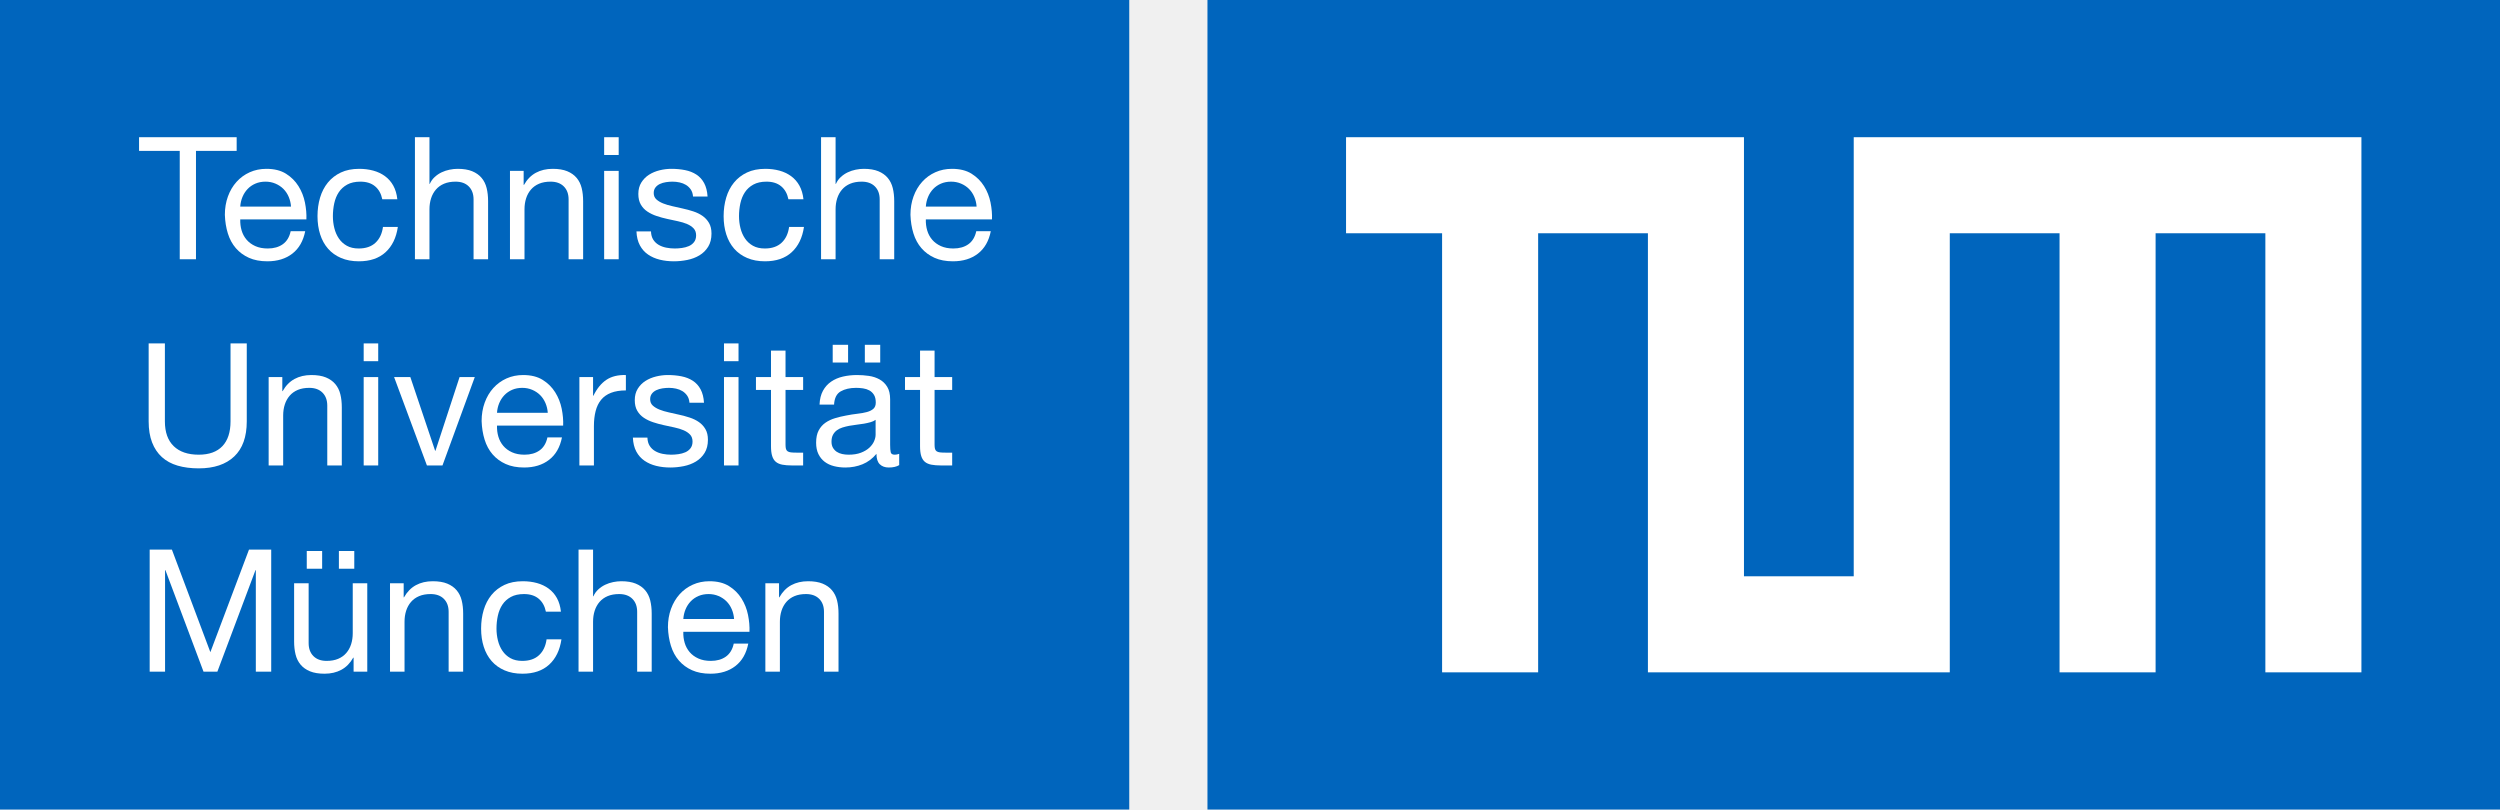
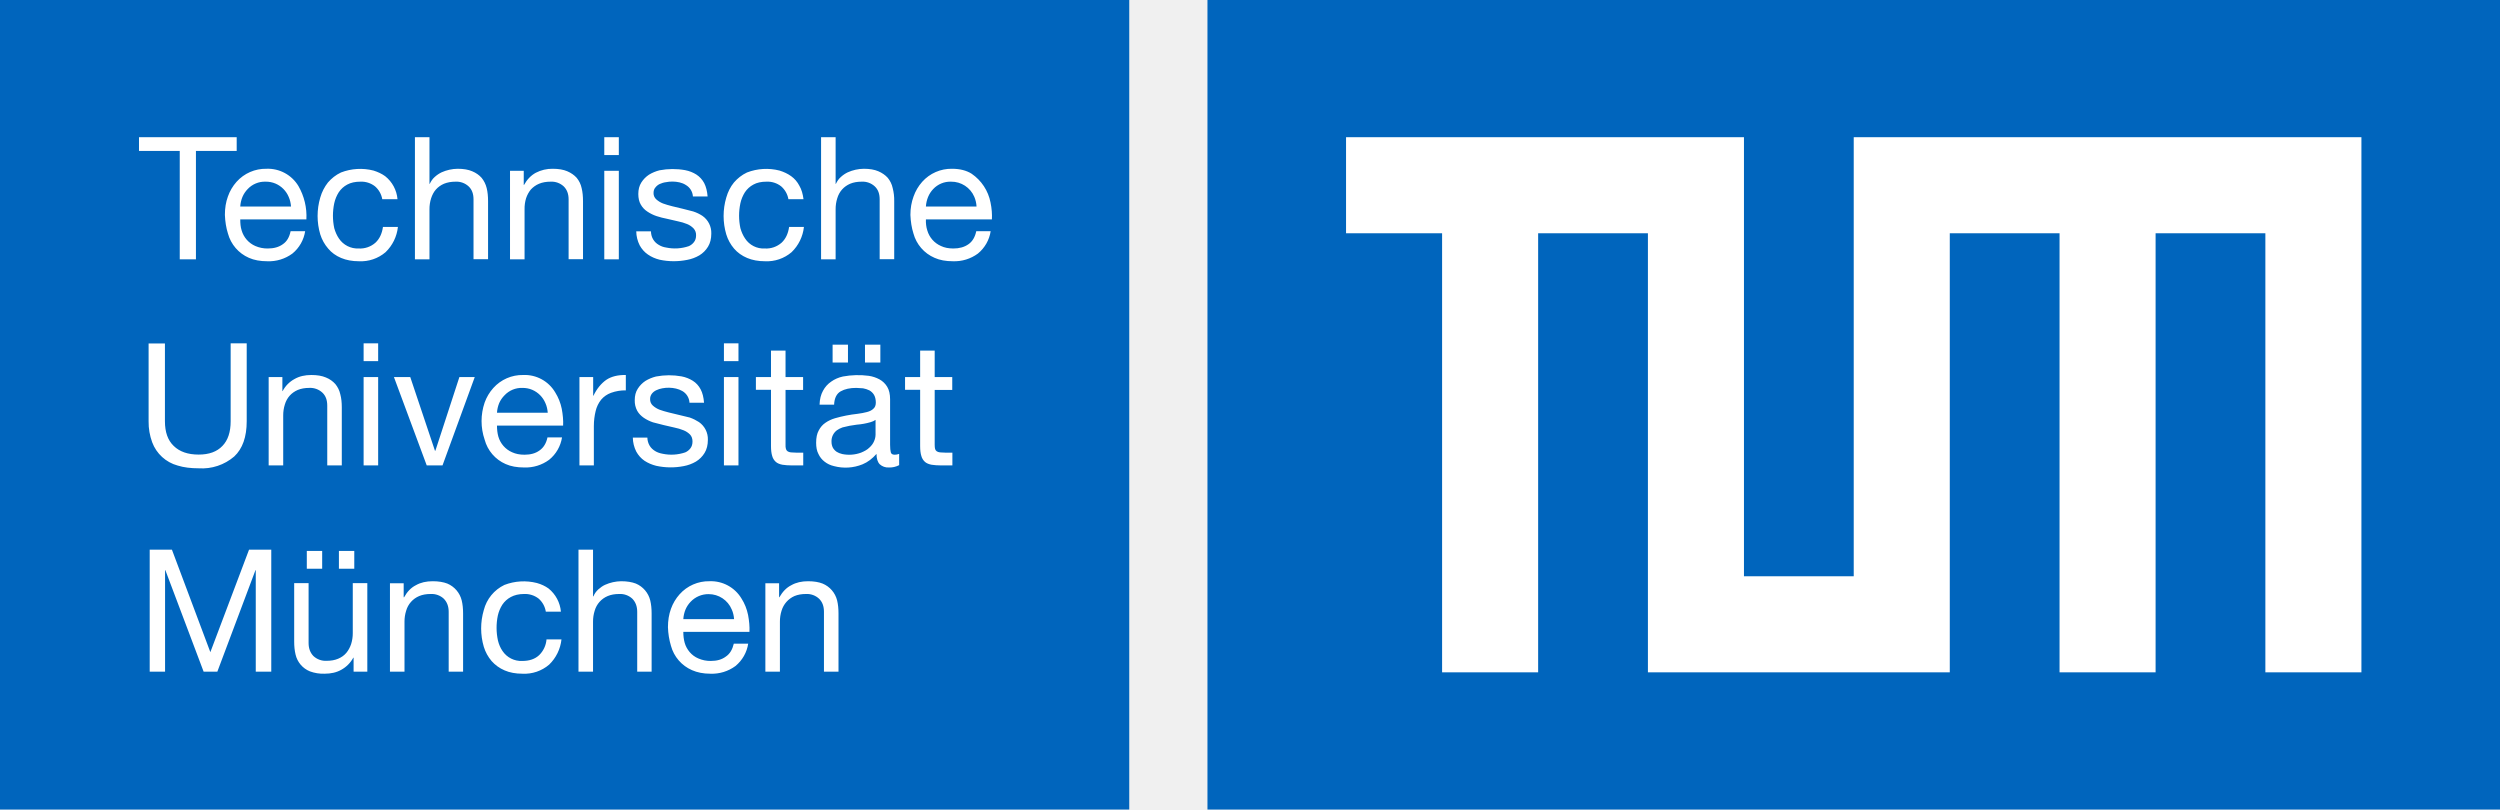
- <svg xmlns="http://www.w3.org/2000/svg" width="1822px" height="590px" viewBox="0 0 1822 590" version="1.1">
-   <rect x="880" fill="#0065BD" width="942" height="590" />
-   <rect fill="#0065BD" width="823" height="590" />
-   <path d="M1351,100 L1351,420 L1271,420 L1271,100 L981,100 L981,170 L1051,170 L1051,490 L1121,490 L1121,170 L1201,170 L1201,490 L1421,490 L1421,170 L1501,170 L1501,490 L1571,490 L1571,170 L1651,170 L1651,490 L1721,490 L1721,100 L1351,100" fill="#FFFFFF" />
-   <path d="M130.995,109.966 L101.346,109.966 L101.346,100 L172.478,100 L172.478,109.966 L142.829,109.966 L142.829,188.946 L130.995,188.946 L130.995,109.966" fill="#FFFFFF" />
-   <path d="M222.431,168.515 C221.016,175.659 217.895,181.098 213.068,184.835 C208.241,188.572 202.164,190.44 194.841,190.44 C189.679,190.44 185.206,189.589 181.421,187.887 C177.633,186.186 174.45,183.838 171.871,180.849 C169.29,177.859 167.355,174.289 166.065,170.136 C164.774,165.983 164.046,161.458 163.881,156.557 C163.881,151.741 164.628,147.276 166.123,143.165 C167.619,139.054 169.714,135.503 172.414,132.514 C175.112,129.524 178.31,127.199 182.006,125.538 C185.701,123.877 189.75,123.046 194.153,123.046 C199.883,123.046 204.636,124.229 208.416,126.597 C212.194,128.963 215.225,131.975 217.51,135.628 C219.793,139.284 221.371,143.269 222.244,147.587 C223.116,151.907 223.468,156.018 223.302,159.921 L175.092,159.921 C175.009,162.744 175.342,165.422 176.089,167.955 C176.836,170.489 178.039,172.731 179.702,174.682 C181.362,176.634 183.48,178.192 186.055,179.353 C188.628,180.517 191.661,181.098 195.149,181.098 C199.55,181.098 203.204,180.06 206.112,177.983 C209.018,175.908 210.927,172.751 211.842,168.515 L222.431,168.515 L222.431,168.515 Z M212.091,150.576 C211.924,148.085 211.363,145.718 210.409,143.476 C209.453,141.234 208.167,139.303 206.548,137.683 C204.928,136.065 202.997,134.777 200.755,133.822 C198.513,132.868 196.103,132.389 193.53,132.389 C190.789,132.389 188.317,132.868 186.118,133.822 C183.916,134.777 182.026,136.086 180.449,137.746 C178.871,139.408 177.625,141.338 176.712,143.539 C175.797,145.74 175.258,148.085 175.092,150.576 L212.091,150.576 L212.091,150.576 Z" fill="#FFFFFF" />
-   <path d="M278.612,145.22 C277.78,141.152 276.015,137.995 273.317,135.753 C270.617,133.51 267.067,132.389 262.666,132.389 C258.845,132.389 255.647,133.096 253.074,134.506 C250.499,135.92 248.443,137.789 246.907,140.112 C245.37,142.439 244.27,145.117 243.606,148.147 C242.941,151.181 242.61,154.315 242.61,157.553 C242.61,160.542 242.962,163.45 243.669,166.274 C244.374,169.098 245.475,171.611 246.97,173.81 C248.464,176.012 250.396,177.777 252.762,179.104 C255.13,180.434 258.014,181.098 261.421,181.098 C266.569,181.098 270.639,179.708 273.629,176.924 C276.619,174.142 278.445,170.303 279.11,165.401 L289.948,165.401 C288.784,173.293 285.794,179.437 280.978,183.838 C276.161,188.241 269.684,190.44 261.545,190.44 C256.643,190.44 252.305,189.631 248.527,188.011 C244.747,186.392 241.592,184.13 239.059,181.222 C236.525,178.315 234.615,174.849 233.329,170.82 C232.04,166.793 231.398,162.371 231.398,157.553 C231.398,152.737 232.021,148.232 233.266,144.037 C234.512,139.844 236.401,136.188 238.935,133.074 C241.467,129.96 244.623,127.511 248.403,125.724 C252.181,123.94 256.643,123.046 261.794,123.046 C265.448,123.046 268.873,123.482 272.071,124.354 C275.267,125.226 278.113,126.578 280.604,128.402 C283.097,130.231 285.109,132.535 286.647,135.316 C288.183,138.1 289.158,141.401 289.574,145.22 L278.612,145.22" fill="#FFFFFF" />
-   <path d="M302.404,100 L312.993,100 L312.993,134.008 L313.242,134.008 C314.07,132.098 315.254,130.439 316.792,129.026 C318.327,127.615 320.009,126.471 321.836,125.6 C323.663,124.728 325.594,124.086 327.63,123.67 C329.664,123.254 331.636,123.046 333.547,123.046 C337.782,123.046 341.311,123.628 344.136,124.789 C346.958,125.954 349.244,127.574 350.987,129.648 C352.731,131.726 353.955,134.196 354.662,137.061 C355.367,139.926 355.721,143.102 355.721,146.591 L355.721,188.946 L345.132,188.946 L345.132,145.345 C345.132,141.359 343.968,138.203 341.644,135.877 C339.318,133.552 336.12,132.389 332.052,132.389 C328.813,132.389 326.01,132.887 323.643,133.885 C321.277,134.881 319.302,136.293 317.726,138.119 C316.148,139.947 314.964,142.086 314.175,144.535 C313.385,146.986 312.993,149.664 312.993,152.57 L312.993,188.946 L302.404,188.946 L302.404,100" fill="#FFFFFF" />
-   <path d="M371.667,124.54 L381.632,124.54 L381.632,134.755 L381.882,134.755 C384.124,130.77 387.009,127.823 390.54,125.911 C394.069,124.002 398.157,123.046 402.81,123.046 C407.045,123.046 410.574,123.628 413.399,124.789 C416.221,125.954 418.507,127.574 420.25,129.648 C421.994,131.726 423.218,134.196 423.925,137.061 C424.63,139.926 424.984,143.102 424.984,146.591 L424.984,188.946 L414.395,188.946 L414.395,145.345 C414.395,141.359 413.231,138.203 410.907,135.877 C408.581,133.552 405.383,132.389 401.315,132.389 C398.076,132.389 395.273,132.887 392.906,133.885 C390.54,134.881 388.565,136.293 386.988,138.119 C385.411,139.947 384.227,142.086 383.438,144.535 C382.648,146.986 382.256,149.664 382.256,152.57 L382.256,188.946 L371.667,188.946 L371.667,124.54" fill="#FFFFFF" />
-   <path d="M440.307,112.956 L450.896,112.956 L450.896,100 L440.307,100 L440.307,112.956 Z M440.307,188.945 L450.896,188.945 L450.896,124.54 L440.307,124.54 L440.307,188.945 Z" fill="#FFFFFF" />
-   <path d="M474.437,168.64 C474.519,171.05 475.06,173.044 476.057,174.62 C477.053,176.198 478.362,177.466 479.981,178.42 C481.601,179.376 483.426,180.06 485.462,180.474 C487.496,180.892 489.592,181.098 491.753,181.098 C493.414,181.098 495.157,180.973 496.985,180.723 C498.811,180.474 500.493,180.019 502.031,179.353 C503.566,178.69 504.834,177.715 505.83,176.426 C506.827,175.139 507.325,173.499 507.325,171.505 C507.325,169.431 506.721,167.749 505.518,166.46 C504.313,165.173 502.735,164.115 500.784,163.283 C498.832,162.454 496.59,161.768 494.058,161.228 C491.523,160.689 488.929,160.128 486.272,159.546 C483.613,158.967 481.04,158.26 478.549,157.429 C476.057,156.599 473.815,155.519 471.821,154.189 C469.828,152.863 468.229,151.16 467.025,149.082 C465.821,147.008 465.219,144.432 465.219,141.359 C465.219,138.119 465.945,135.339 467.399,133.012 C468.851,130.688 470.719,128.798 473.005,127.344 C475.288,125.892 477.863,124.812 480.728,124.105 C483.593,123.4 486.437,123.046 489.262,123.046 C492.831,123.046 496.175,123.357 499.29,123.98 C502.404,124.603 505.145,125.684 507.512,127.219 C509.879,128.757 511.767,130.832 513.18,133.448 C514.591,136.065 515.422,139.324 515.672,143.227 L505.083,143.227 C504.915,141.152 504.355,139.428 503.401,138.057 C502.445,136.686 501.283,135.588 499.913,134.755 C498.542,133.927 497.004,133.324 495.303,132.95 C493.6,132.575 491.878,132.389 490.134,132.389 C488.555,132.389 486.957,132.515 485.337,132.766 C483.718,133.018 482.243,133.456 480.915,134.082 C479.586,134.709 478.505,135.567 477.676,136.654 C476.846,137.74 476.43,139.077 476.43,140.665 C476.43,142.589 477.072,144.136 478.362,145.307 C479.648,146.478 481.289,147.459 483.282,148.253 C485.275,149.047 487.517,149.717 490.009,150.26 C492.5,150.804 494.992,151.365 497.483,151.945 C500.14,152.525 502.735,153.228 505.269,154.055 C507.802,154.884 510.044,155.98 511.997,157.347 C513.947,158.714 515.526,160.43 516.73,162.498 C517.933,164.571 518.536,167.135 518.536,170.199 C518.536,174.008 517.727,177.217 516.107,179.825 C514.488,182.432 512.37,184.522 509.754,186.094 C507.138,187.667 504.189,188.785 500.909,189.448 C497.627,190.108 494.37,190.44 491.13,190.44 C487.475,190.44 484.049,190.045 480.853,189.257 C477.655,188.469 474.811,187.223 472.319,185.52 C469.828,183.819 467.835,181.577 466.34,178.792 C464.845,176.012 464.014,172.627 463.849,168.64 L474.437,168.64" fill="#FFFFFF" />
-   <path d="M574.595,145.22 C573.764,141.152 571.999,137.995 569.3,135.753 C566.6,133.51 563.05,132.389 558.649,132.389 C554.828,132.389 551.63,133.096 549.057,134.506 C546.482,135.92 544.426,137.789 542.89,140.112 C541.353,142.439 540.254,145.117 539.589,148.147 C538.924,151.181 538.593,154.315 538.593,157.553 C538.593,160.542 538.945,163.45 539.652,166.274 C540.357,169.098 541.458,171.611 542.953,173.81 C544.448,176.012 546.379,177.777 548.745,179.104 C551.113,180.434 553.998,181.098 557.404,181.098 C562.552,181.098 566.622,179.708 569.612,176.924 C572.602,174.142 574.428,170.303 575.093,165.401 L585.931,165.401 C584.768,173.293 581.777,179.437 576.961,183.838 C572.144,188.241 565.667,190.44 557.528,190.44 C552.627,190.44 548.288,189.631 544.51,188.011 C540.731,186.392 537.575,184.13 535.043,181.222 C532.508,178.315 530.598,174.849 529.312,170.82 C528.023,166.793 527.381,162.371 527.381,157.553 C527.381,152.737 528.004,148.232 529.25,144.037 C530.495,139.844 532.384,136.188 534.918,133.074 C537.451,129.96 540.606,127.511 544.386,125.724 C548.164,123.94 552.627,123.046 557.778,123.046 C561.431,123.046 564.857,123.482 568.054,124.354 C571.25,125.226 574.097,126.578 576.588,128.402 C579.079,130.231 581.092,132.535 582.63,135.316 C584.166,138.1 585.141,141.401 585.557,145.22 L574.595,145.22" fill="#FFFFFF" />
-   <path d="M598.387,100 L608.976,100 L608.976,134.008 L609.225,134.008 C610.053,132.098 611.237,130.439 612.775,129.026 C614.31,127.615 615.992,126.471 617.82,125.6 C619.645,124.728 621.577,124.086 623.613,123.67 C625.647,123.254 627.619,123.046 629.53,123.046 C633.765,123.046 637.294,123.628 640.119,124.789 C642.941,125.954 645.227,127.574 646.971,129.648 C648.714,131.726 649.938,134.196 650.645,137.061 C651.35,139.926 651.705,143.102 651.705,146.591 L651.705,188.946 L641.116,188.946 L641.116,145.345 C641.116,141.359 639.951,138.203 637.627,135.877 C635.301,133.552 632.104,132.389 628.035,132.389 C624.797,132.389 621.994,132.887 619.626,133.885 C617.26,134.881 615.285,136.293 613.709,138.119 C612.131,139.947 610.947,142.086 610.158,144.535 C609.368,146.986 608.976,149.664 608.976,152.57 L608.976,188.946 L598.387,188.946 L598.387,100" fill="#FFFFFF" />
-   <path d="M722.088,168.515 C720.674,175.659 717.553,181.098 712.726,184.835 C707.899,188.572 701.822,190.44 694.499,190.44 C689.337,190.44 684.864,189.589 681.078,187.887 C677.29,186.186 674.108,183.838 671.529,180.849 C668.948,177.859 667.013,174.289 665.723,170.136 C664.432,165.983 663.704,161.458 663.539,156.557 C663.539,151.741 664.286,147.276 665.78,143.165 C667.276,139.054 669.372,135.503 672.072,132.514 C674.769,129.524 677.967,127.199 681.664,125.538 C685.358,123.877 689.408,123.046 693.81,123.046 C699.541,123.046 704.294,124.229 708.074,126.597 C711.852,128.963 714.882,131.975 717.168,135.628 C719.45,139.284 721.029,143.269 721.902,147.587 C722.774,151.907 723.126,156.018 722.96,159.921 L674.75,159.921 C674.666,162.744 674.999,165.422 675.747,167.955 C676.494,170.489 677.697,172.731 679.36,174.682 C681.02,176.634 683.138,178.192 685.713,179.353 C688.286,180.517 691.318,181.098 694.807,181.098 C699.207,181.098 702.861,180.06 705.769,177.983 C708.675,175.908 710.585,172.751 711.5,168.515 L722.088,168.515 L722.088,168.515 Z M711.748,150.576 C711.582,148.085 711.02,145.718 710.067,143.476 C709.111,141.234 707.825,139.303 706.205,137.683 C704.585,136.065 702.654,134.777 700.413,133.822 C698.171,132.868 695.761,132.389 693.187,132.389 C690.447,132.389 687.975,132.868 685.775,133.822 C683.574,134.777 681.683,136.086 680.107,137.746 C678.528,139.408 677.283,141.338 676.369,143.539 C675.455,145.74 674.915,148.085 674.75,150.576 L711.748,150.576 L711.748,150.576 Z" fill="#FFFFFF" />
-   <path d="M179.844,307.086 C179.844,318.38 176.791,326.914 170.687,332.685 C164.583,338.459 155.966,341.344 144.838,341.344 C139.108,341.344 133.979,340.678 129.453,339.35 C124.925,338.022 121.107,335.946 117.992,333.122 C114.878,330.298 112.49,326.728 110.829,322.408 C109.167,318.09 108.338,312.983 108.338,307.086 L108.338,250.28 L120.172,250.28 L120.172,307.086 C120.172,314.976 122.31,320.997 126.588,325.148 C130.864,329.302 136.947,331.378 144.838,331.378 C152.394,331.378 158.146,329.302 162.092,325.148 C166.035,320.997 168.009,314.976 168.009,307.086 L168.009,250.28 L179.844,250.28 L179.844,307.086" fill="#FFFFFF" />
-   <path d="M195.787,274.82 L205.752,274.82 L205.752,285.035 L206.002,285.035 C208.244,281.05 211.129,278.103 214.66,276.191 C218.189,274.281 222.278,273.326 226.931,273.326 C231.165,273.326 234.694,273.908 237.519,275.069 C240.342,276.234 242.627,277.854 244.371,279.928 C246.114,282.005 247.339,284.475 248.046,287.341 C248.75,290.206 249.105,293.382 249.105,296.87 L249.105,339.226 L238.516,339.226 L238.516,295.625 C238.516,291.638 237.352,288.483 235.028,286.157 C232.702,283.832 229.504,282.669 225.435,282.669 C222.197,282.669 219.394,283.167 217.027,284.164 C214.66,285.161 212.686,286.573 211.109,288.399 C209.531,290.227 208.348,292.366 207.559,294.815 C206.769,297.265 206.376,299.944 206.376,302.85 L206.376,339.226 L195.787,339.226 L195.787,274.82" fill="#FFFFFF" />
-   <path d="M265.05,263.236 L275.639,263.236 L275.639,250.28 L265.05,250.28 L265.05,263.236 Z M265.05,339.225 L275.639,339.225 L275.639,274.82 L265.05,274.82 L265.05,339.225 Z" fill="#FFFFFF" />
-   <path d="M322.476,339.226 L311.14,339.226 L287.221,274.82 L299.056,274.82 L317.119,328.512 L317.368,328.512 L334.934,274.82 L346.021,274.82 L322.476,339.226" fill="#FFFFFF" />
-   <path d="M409.553,318.795 C408.139,325.939 405.018,331.378 400.191,335.114 C395.364,338.852 389.287,340.72 381.964,340.72 C376.802,340.72 372.329,339.869 368.543,338.167 C364.755,336.466 361.573,334.118 358.994,331.129 C356.412,328.139 354.478,324.569 353.188,320.416 C351.897,316.263 351.169,311.738 351.004,306.837 C351.004,302.021 351.751,297.556 353.246,293.445 C354.741,289.334 356.837,285.783 359.537,282.793 C362.235,279.804 365.432,277.479 369.129,275.818 C372.823,274.157 376.873,273.326 381.275,273.326 C387.006,273.326 391.759,274.509 395.539,276.877 C399.317,279.243 402.348,282.255 404.633,285.908 C406.915,289.564 408.494,293.549 409.367,297.867 C410.239,302.187 410.591,306.298 410.425,310.2 L362.215,310.2 C362.131,313.024 362.464,315.702 363.212,318.235 C363.959,320.769 365.162,323.011 366.825,324.962 C368.485,326.914 370.603,328.472 373.178,329.633 C375.751,330.797 378.783,331.378 382.272,331.378 C386.673,331.378 390.326,330.34 393.234,328.263 C396.14,326.188 398.05,323.031 398.965,318.795 L409.553,318.795 L409.553,318.795 Z M399.214,300.856 C399.047,298.365 398.486,295.998 397.532,293.756 C396.576,291.514 395.29,289.583 393.671,287.963 C392.051,286.344 390.12,285.057 387.878,284.102 C385.636,283.148 383.226,282.669 380.652,282.669 C377.912,282.669 375.44,283.148 373.24,284.102 C371.039,285.057 369.149,286.366 367.572,288.025 C365.993,289.688 364.748,291.618 363.834,293.819 C362.92,296.02 362.381,298.365 362.215,300.856 L399.214,300.856 L399.214,300.856 Z" fill="#FFFFFF" />
-   <path d="M422.258,274.82 L432.224,274.82 L432.224,288.399 L432.473,288.399 C435.047,283.167 438.204,279.306 441.94,276.814 C445.678,274.322 450.412,273.16 456.142,273.326 L456.142,284.537 C451.906,284.537 448.293,285.119 445.304,286.282 C442.314,287.445 439.905,289.147 438.079,291.389 C436.251,293.631 434.922,296.372 434.093,299.611 C433.261,302.85 432.847,306.505 432.847,310.573 L432.847,339.226 L422.258,339.226 L422.258,274.82" fill="#FFFFFF" />
-   <path d="M471.837,318.92 C471.919,321.33 472.46,323.324 473.457,324.899 C474.453,326.478 475.761,327.746 477.381,328.7 C479,329.655 480.826,330.34 482.862,330.754 C484.896,331.171 486.992,331.378 489.153,331.378 C490.814,331.378 492.557,331.252 494.385,331.003 C496.211,330.754 497.893,330.298 499.431,329.633 C500.966,328.97 502.234,327.995 503.23,326.706 C504.226,325.419 504.724,323.778 504.724,321.785 C504.724,319.711 504.121,318.029 502.918,316.74 C501.713,315.453 500.135,314.395 498.184,313.563 C496.232,312.734 493.99,312.048 491.458,311.508 C488.923,310.969 486.329,310.408 483.672,309.826 C481.013,309.246 478.44,308.54 475.949,307.708 C473.457,306.879 471.215,305.798 469.221,304.469 C467.228,303.142 465.628,301.439 464.425,299.362 C463.22,297.288 462.619,294.712 462.619,291.638 C462.619,288.399 463.345,285.618 464.799,283.292 C466.251,280.968 468.119,279.078 470.405,277.624 C472.688,276.172 475.263,275.091 478.128,274.385 C480.993,273.68 483.837,273.326 486.662,273.326 C490.231,273.326 493.575,273.637 496.69,274.26 C499.804,274.883 502.545,275.963 504.912,277.499 C507.278,279.037 509.167,281.111 510.579,283.728 C511.991,286.344 512.822,289.604 513.072,293.507 L502.483,293.507 C502.315,291.432 501.755,289.707 500.801,288.337 C499.845,286.966 498.683,285.867 497.312,285.035 C495.942,284.207 494.404,283.604 492.703,283.23 C491,282.855 489.278,282.669 487.534,282.669 C485.955,282.669 484.357,282.795 482.737,283.046 C481.118,283.297 479.643,283.736 478.315,284.362 C476.986,284.989 475.905,285.847 475.076,286.933 C474.245,288.02 473.83,289.357 473.83,290.945 C473.83,292.868 474.472,294.416 475.761,295.586 C477.048,296.757 478.689,297.738 480.682,298.533 C482.675,299.327 484.917,299.997 487.409,300.539 C489.9,301.084 492.392,301.645 494.883,302.225 C497.54,302.804 500.135,303.507 502.669,304.335 C505.202,305.164 507.443,306.26 509.397,307.626 C511.347,308.993 512.926,310.71 514.13,312.778 C515.333,314.85 515.936,317.415 515.936,320.479 C515.936,324.288 515.127,327.496 513.507,330.104 C511.888,332.712 509.77,334.802 507.154,336.374 C504.538,337.947 501.589,339.065 498.309,339.728 C495.027,340.388 491.769,340.72 488.53,340.72 C484.875,340.72 481.449,340.325 478.253,339.536 C475.055,338.749 472.211,337.503 469.719,335.8 C467.228,334.099 465.235,331.857 463.74,329.072 C462.245,326.292 461.414,322.906 461.249,318.92 L471.837,318.92" fill="#FFFFFF" />
-   <path d="M527.647,263.236 L538.236,263.236 L538.236,250.28 L527.647,250.28 L527.647,263.236 Z M527.647,339.225 L538.236,339.225 L538.236,274.82 L527.647,274.82 L527.647,339.225 Z" fill="#FFFFFF" />
-   <path d="M572.491,274.82 L585.323,274.82 L585.323,284.164 L572.491,284.164 L572.491,324.152 C572.491,325.397 572.594,326.394 572.803,327.141 C573.009,327.89 573.404,328.472 573.987,328.886 C574.566,329.302 575.376,329.571 576.416,329.696 C577.453,329.82 578.802,329.882 580.464,329.882 L585.323,329.882 L585.323,339.226 L577.225,339.226 C574.485,339.226 572.137,339.038 570.186,338.666 C568.234,338.291 566.656,337.605 565.453,336.609 C564.248,335.613 563.354,334.201 562.774,332.374 C562.193,330.548 561.902,328.139 561.902,325.148 L561.902,284.164 L550.94,284.164 L550.94,274.82 L561.902,274.82 L561.902,255.512 L572.491,255.512 L572.491,274.82" fill="#FFFFFF" />
-   <path d="M655.332,338.976 C653.42,340.139 650.888,340.72 647.732,340.72 C644.992,340.72 642.812,339.93 641.192,338.354 C639.573,336.777 638.763,334.242 638.763,330.754 C635.854,334.242 632.472,336.777 628.61,338.354 C624.748,339.93 620.575,340.72 616.091,340.72 C613.182,340.72 610.422,340.388 607.806,339.724 C605.19,339.059 602.927,338.001 601.017,336.547 C599.105,335.095 597.591,333.226 596.47,330.942 C595.349,328.658 594.788,325.896 594.788,322.657 C594.788,319.004 595.411,316.014 596.657,313.688 C597.902,311.364 599.542,309.496 601.578,308.082 C603.611,306.671 605.938,305.572 608.554,304.781 C611.17,303.992 613.849,303.348 616.589,302.85 C619.495,302.27 622.257,301.833 624.873,301.542 C627.489,301.252 629.794,300.837 631.787,300.296 C633.78,299.757 635.356,298.969 636.521,297.929 C637.682,296.892 638.264,295.376 638.264,293.382 C638.264,291.058 637.829,289.189 636.956,287.776 C636.084,286.366 634.963,285.284 633.594,284.537 C632.223,283.79 630.685,283.292 628.984,283.042 C627.281,282.793 625.599,282.669 623.938,282.669 C619.455,282.669 615.717,283.521 612.727,285.223 C609.737,286.926 608.117,290.143 607.868,294.878 L597.279,294.878 C597.446,290.89 598.277,287.527 599.771,284.786 C601.266,282.046 603.259,279.825 605.751,278.122 C608.242,276.421 611.108,275.195 614.347,274.447 C617.585,273.7 620.99,273.326 624.562,273.326 C627.467,273.326 630.354,273.534 633.22,273.949 C636.084,274.365 638.68,275.216 641.006,276.502 C643.329,277.791 645.198,279.598 646.611,281.921 C648.022,284.247 648.729,287.278 648.729,291.016 L648.729,324.152 C648.729,326.643 648.872,328.472 649.165,329.633 C649.455,330.797 650.43,331.378 652.092,331.378 C653.089,331.378 654.167,331.171 655.332,330.754 L655.332,338.976 L655.332,338.976 Z M638.14,305.964 C637.144,306.711 635.898,307.294 634.403,307.708 C632.908,308.124 631.329,308.477 629.67,308.768 C628.007,309.059 626.243,309.308 624.375,309.515 C622.506,309.723 620.7,309.994 618.956,310.324 C617.212,310.657 615.55,311.071 613.973,311.569 C612.394,312.069 611.024,312.753 609.862,313.626 C608.698,314.497 607.764,315.599 607.059,316.926 C606.353,318.257 606,319.917 606,321.91 C606,323.654 606.353,325.129 607.059,326.332 C607.764,327.537 608.678,328.512 609.799,329.26 C610.92,330.007 612.229,330.548 613.724,330.88 C615.219,331.212 616.795,331.378 618.457,331.378 C621.945,331.378 624.936,330.901 627.427,329.945 C629.919,328.991 631.952,327.786 633.53,326.332 C635.107,324.88 636.272,323.301 637.019,321.598 C637.766,319.897 638.14,318.297 638.14,316.802 L638.14,305.964 L638.14,305.964 Z M606.872,264.232 L618.084,264.232 L618.084,251.276 L606.872,251.276 L606.872,264.232 Z M630.292,264.232 L641.504,264.232 L641.504,251.276 L630.292,251.276 L630.292,264.232 Z" fill="#FFFFFF" />
-   <path d="M681.116,274.82 L693.947,274.82 L693.947,284.164 L681.116,284.164 L681.116,324.152 C681.116,325.397 681.219,326.394 681.428,327.141 C681.634,327.89 682.029,328.472 682.611,328.886 C683.19,329.302 684.001,329.571 685.04,329.696 C686.078,329.82 687.426,329.882 689.089,329.882 L693.947,329.882 L693.947,339.226 L685.849,339.226 C683.11,339.226 680.761,339.038 678.811,338.666 C676.859,338.291 675.28,337.605 674.078,336.609 C672.873,335.613 671.979,334.201 671.399,332.374 C670.818,330.548 670.527,328.139 670.527,325.148 L670.527,284.164 L659.565,284.164 L659.565,274.82 L670.527,274.82 L670.527,255.512 L681.116,255.512 L681.116,274.82" fill="#FFFFFF" />
-   <path d="M109.085,400.559 L125.28,400.559 L153.309,475.305 L181.463,400.559 L197.658,400.559 L197.658,489.505 L186.446,489.505 L186.446,415.509 L186.197,415.509 L158.416,489.505 L148.326,489.505 L120.546,415.509 L120.297,415.509 L120.297,489.505 L109.085,489.505 L109.085,400.559" fill="#FFFFFF" />
-   <path d="M267.667,489.505 L257.701,489.505 L257.701,479.29 L257.452,479.29 C255.209,483.277 252.323,486.225 248.794,488.134 C245.263,490.044 241.173,491 236.523,491 C232.287,491 228.757,490.419 225.934,489.256 C223.11,488.094 220.827,486.475 219.082,484.398 C217.338,482.323 216.112,479.85 215.407,476.986 C214.701,474.121 214.349,470.944 214.349,467.456 L214.349,425.1 L224.938,425.1 L224.938,468.702 C224.938,472.688 226.099,475.845 228.425,478.169 C230.749,480.495 233.948,481.658 238.018,481.658 C241.257,481.658 244.06,481.16 246.426,480.162 C248.794,479.166 250.765,477.755 252.344,475.926 C253.921,474.102 255.104,471.962 255.894,469.512 C256.683,467.063 257.078,464.385 257.078,461.476 L257.078,425.1 L267.667,425.1 L267.667,489.505 L267.667,489.505 Z M223.567,414.512 L234.779,414.512 L234.779,401.556 L223.567,401.556 L223.567,414.512 Z M246.987,414.512 L258.199,414.512 L258.199,401.556 L246.987,401.556 L246.987,414.512 Z" fill="#FFFFFF" />
-   <path d="M284.235,425.1 L294.2,425.1 L294.2,435.315 L294.45,435.315 C296.692,431.329 299.577,428.383 303.108,426.471 C306.637,424.561 310.725,423.605 315.378,423.605 C319.613,423.605 323.142,424.188 325.967,425.349 C328.789,426.513 331.075,428.134 332.818,430.208 C334.562,432.285 335.786,434.755 336.493,437.621 C337.198,440.485 337.552,443.662 337.552,447.15 L337.552,489.505 L326.963,489.505 L326.963,445.905 C326.963,441.918 325.799,438.763 323.475,436.437 C321.149,434.112 317.951,432.949 313.883,432.949 C310.644,432.949 307.842,433.447 305.474,434.444 C303.108,435.441 301.133,436.853 299.557,438.679 C297.979,440.507 296.795,442.646 296.006,445.095 C295.216,447.545 294.824,450.224 294.824,453.13 L294.824,489.505 L284.235,489.505 L284.235,425.1" fill="#FFFFFF" />
-   <path d="M397.846,445.779 C397.014,441.712 395.249,438.554 392.551,436.312 C389.851,434.07 386.301,432.949 381.9,432.949 C378.079,432.949 374.881,433.655 372.308,435.066 C369.733,436.479 367.677,438.349 366.141,440.672 C364.604,442.999 363.504,445.677 362.84,448.707 C362.175,451.74 361.843,454.874 361.843,458.113 C361.843,461.102 362.196,464.01 362.903,466.833 C363.608,469.657 364.709,472.171 366.204,474.37 C367.698,476.571 369.629,478.336 371.996,479.664 C374.363,480.993 377.248,481.658 380.655,481.658 C385.803,481.658 389.872,480.267 392.862,477.484 C395.853,474.702 397.679,470.862 398.344,465.96 L409.182,465.96 C408.018,473.853 405.028,479.997 400.212,484.398 C395.395,488.801 388.917,491 380.779,491 C375.877,491 371.539,490.191 367.761,488.571 C363.981,486.952 360.826,484.689 358.293,481.781 C355.759,478.875 353.849,475.409 352.563,471.38 C351.274,467.353 350.632,462.931 350.632,458.113 C350.632,453.297 351.255,448.792 352.5,444.597 C353.746,440.403 355.635,436.748 358.169,433.633 C360.701,430.519 363.857,428.071 367.637,426.284 C371.415,424.499 375.877,423.605 381.028,423.605 C384.682,423.605 388.107,424.042 391.305,424.914 C394.501,425.785 397.347,427.137 399.838,428.962 C402.33,430.791 404.342,433.094 405.881,435.876 C407.417,438.66 408.392,441.961 408.808,445.779 L397.846,445.779" fill="#FFFFFF" />
-   <path d="M421.638,400.559 L432.226,400.559 L432.226,434.568 L432.476,434.568 C433.304,432.658 434.488,430.998 436.026,429.586 C437.561,428.174 439.243,427.031 441.071,426.16 C442.896,425.287 444.827,424.645 446.863,424.229 C448.898,423.814 450.869,423.605 452.781,423.605 C457.016,423.605 460.545,424.188 463.37,425.349 C466.192,426.513 468.477,428.134 470.221,430.208 C471.965,432.285 473.189,434.755 473.896,437.621 C474.601,440.485 474.955,443.662 474.955,447.15 L474.955,489.505 L464.366,489.505 L464.366,445.905 C464.366,441.918 463.202,438.763 460.878,436.437 C458.552,434.112 455.354,432.949 451.286,432.949 C448.047,432.949 445.244,433.447 442.877,434.444 C440.51,435.441 438.536,436.853 436.959,438.679 C435.382,440.507 434.198,442.646 433.409,445.095 C432.619,447.545 432.226,450.224 432.226,453.13 L432.226,489.505 L421.638,489.505 L421.638,400.559" fill="#FFFFFF" />
-   <path d="M545.339,469.075 C543.924,476.219 540.804,481.658 535.976,485.394 C531.15,489.132 525.073,491 517.749,491 C512.588,491 508.115,490.148 504.329,488.447 C500.541,486.746 497.359,484.398 494.78,481.409 C492.198,478.418 490.263,474.849 488.973,470.695 C487.683,466.543 486.954,462.017 486.789,457.116 C486.789,452.3 487.537,447.836 489.031,443.725 C490.527,439.614 492.623,436.062 495.323,433.073 C498.02,430.084 501.218,427.759 504.915,426.097 C508.609,424.437 512.658,423.605 517.061,423.605 C522.792,423.605 527.545,424.789 531.325,427.157 C535.103,429.523 538.133,432.535 540.419,436.188 C542.701,439.843 544.28,443.829 545.153,448.147 C546.024,452.467 546.377,456.578 546.211,460.48 L498.001,460.48 C497.917,463.303 498.25,465.982 498.997,468.515 C499.744,471.049 500.948,473.291 502.61,475.242 C504.271,477.194 506.388,478.751 508.963,479.913 C511.536,481.077 514.569,481.658 518.058,481.658 C522.458,481.658 526.112,480.62 529.02,478.543 C531.926,476.468 533.836,473.311 534.75,469.075 L545.339,469.075 L545.339,469.075 Z M534.999,451.136 C534.832,448.645 534.271,446.277 533.317,444.036 C532.362,441.794 531.075,439.863 529.456,438.243 C527.836,436.624 525.905,435.336 523.663,434.381 C521.421,433.428 519.011,432.949 516.438,432.949 C513.697,432.949 511.226,433.428 509.026,434.381 C506.825,435.336 504.934,436.646 503.358,438.305 C501.779,439.968 500.533,441.898 499.62,444.098 C498.706,446.3 498.166,448.645 498.001,451.136 L534.999,451.136 L534.999,451.136 Z" fill="#FFFFFF" />
-   <path d="M557.795,425.1 L567.76,425.1 L567.76,435.315 L568.01,435.315 C570.252,431.329 573.137,428.383 576.668,426.471 C580.197,424.561 584.286,423.605 588.938,423.605 C593.173,423.605 596.702,424.188 599.527,425.349 C602.35,426.513 604.635,428.134 606.378,430.208 C608.122,432.285 609.346,434.755 610.053,437.621 C610.758,440.485 611.112,443.662 611.112,447.15 L611.112,489.505 L600.524,489.505 L600.524,445.905 C600.524,441.918 599.359,438.763 597.035,436.437 C594.709,434.112 591.512,432.949 587.443,432.949 C584.205,432.949 581.401,433.447 579.034,434.444 C576.668,435.441 574.693,436.853 573.117,438.679 C571.539,440.507 570.355,442.646 569.566,445.095 C568.777,447.545 568.384,450.224 568.384,453.13 L568.384,489.505 L557.795,489.505 L557.795,425.1" fill="#FFFFFF" />
+ <svg xmlns="http://www.w3.org/2000/svg" width="1822" height="590">
+   <path fill="#0065BD" d="M880 0h942v590H880zM0 0h823v590H0z" />
+   <path d="M1351 100v320h-80V100H981v70h70v320h70V170h80v320h220V170h80v320h70V170h80v320h70V100h-370M131 110h-29.7v-10h71.2v10h-29.7v79H131v-79m91.4 58.5a26.2 26.2 0 0 1-9.3 16.3 28.9 28.9 0 0 1-18.3 5.6c-5.1 0-9.6-.8-13.4-2.5a27 27 0 0 1-15.3-17.8c-1.3-4.1-2-8.6-2.2-13.5 0-4.9.7-9.3 2.2-13.4a32 32 0 0 1 6.3-10.7 28.5 28.5 0 0 1 21.8-9.5 26 26 0 0 1 23.3 12.6 44 44 0 0 1 5.8 24.3h-48.2c0 2.8.2 5.5 1 8a17.8 17.8 0 0 0 10 11.4 22 22 0 0 0 9 1.8c4.5 0 8.1-1 11-3.1 3-2 4.8-5.2 5.7-9.5h10.6Zm-10.3-18c-.2-2.4-.7-4.8-1.7-7a18.2 18.2 0 0 0-9.6-9.7 18 18 0 0 0-7.3-1.4 17.1 17.1 0 0 0-13 5.4 18.8 18.8 0 0 0-3.8 5.7 22 22 0 0 0-1.6 7h37Zm66.5-5.3a16 16 0 0 0-5.3-9.4 16.1 16.1 0 0 0-10.6-3.4c-3.9 0-7 .7-9.6 2.1a17.1 17.1 0 0 0-6.2 5.6 25 25 0 0 0-3.3 8 43.8 43.8 0 0 0 0 18.2c.8 2.8 1.9 5.3 3.4 7.5a16.4 16.4 0 0 0 14.4 7.3 17 17 0 0 0 12.2-4.2c3-2.8 4.8-6.6 5.5-11.5H290a30 30 0 0 1-9 18.4 27.7 27.7 0 0 1-19.4 6.6c-4.9 0-9.2-.8-13-2.4-3.8-1.6-7-3.9-9.4-6.8a29 29 0 0 1-5.8-10.4 47.3 47.3 0 0 1 0-26.8c1.2-4.2 3.1-7.8 5.6-11 2.6-3 5.7-5.5 9.5-7.3a39 39 0 0 1 23.7-1.4c3.2 1 6 2.3 8.5 4.1a24 24 0 0 1 9 16.8h-11m23.7-45.2H313v34h.2c.9-1.9 2-3.6 3.6-5a21 21 0 0 1 5-3.4 29.5 29.5 0 0 1 11.7-2.6c4.3 0 7.8.6 10.6 1.8 2.9 1.2 5.1 2.8 6.9 4.8 1.7 2.1 3 4.6 3.7 7.5.7 2.8 1 6 1 9.5v42.3h-10.6v-43.6c0-4-1.1-7.1-3.5-9.4a13 13 0 0 0-9.5-3.5c-3.3 0-6 .5-8.5 1.5-2.3 1-4.3 2.4-5.9 4.2-1.6 1.8-2.7 4-3.5 6.4a26 26 0 0 0-1.2 8V189h-10.6v-89m69.3 24.5h10v10.3h.2c2.2-4 5.1-7 8.6-8.9a26 26 0 0 1 12.3-2.9c4.2 0 7.8.6 10.6 1.8 2.8 1.2 5.1 2.8 6.9 4.8 1.7 2.1 3 4.6 3.6 7.5.7 2.8 1 6 1 9.5v42.3h-10.5v-43.6c0-4-1.2-7.1-3.5-9.4a13 13 0 0 0-9.6-3.5c-3.2 0-6 .5-8.4 1.5-2.4 1-4.3 2.4-6 4.2-1.5 1.8-2.7 4-3.5 6.4a26 26 0 0 0-1.1 8V189h-10.6v-64.4m68.6-11.6H451v-13h-10.6v13Zm0 76H451v-64.5h-10.6V189Zm34.1-20.4c.1 2.5.7 4.4 1.7 6a11 11 0 0 0 3.9 3.8 14 14 0 0 0 5.5 2 31.2 31.2 0 0 0 16.5-1 9.4 9.4 0 0 0 3.8-3c1-1.3 1.5-2.9 1.5-4.9a7 7 0 0 0-1.8-5 13.8 13.8 0 0 0-4.7-3.2 37 37 0 0 0-6.7-2l-7.8-1.8c-2.7-.5-5.3-1.2-7.8-2a28 28 0 0 1-6.7-3.3c-2-1.3-3.6-3-4.8-5.1-1.2-2-1.8-4.7-1.8-7.7 0-3.3.7-6 2.2-8.4a19 19 0 0 1 5.6-5.7c2.3-1.4 4.9-2.5 7.7-3.2a51.1 51.1 0 0 1 18.6-.1c3.1.6 5.8 1.7 8.2 3.2a17 17 0 0 1 5.7 6.2c1.4 2.7 2.2 6 2.5 9.8H505a10.4 10.4 0 0 0-5.2-8.4c-1.4-.9-2.9-1.5-4.6-1.9a24 24 0 0 0-10-.1c-1.6.2-3 .7-4.4 1.3a8.6 8.6 0 0 0-3.2 2.6c-.9 1-1.3 2.4-1.3 4a6 6 0 0 0 2 4.6 16 16 0 0 0 4.9 3c2 .7 4.2 1.4 6.7 2a557.2 557.2 0 0 1 15.3 3.8c2.5.8 4.7 1.9 6.7 3.2a15.1 15.1 0 0 1 6.5 12.9c0 3.8-.8 7-2.4 9.6a18.7 18.7 0 0 1-6.3 6.3 27.6 27.6 0 0 1-8.9 3.3 49.5 49.5 0 0 1-20-.1c-3.2-.8-6-2-8.6-3.8-2.5-1.7-4.5-4-6-6.7a23.3 23.3 0 0 1-2.5-10.2h10.6m100.3-23.4a16 16 0 0 0-5.3-9.4 16.1 16.1 0 0 0-10.7-3.4c-3.8 0-7 .7-9.5 2.1a17.1 17.1 0 0 0-6.2 5.6 25 25 0 0 0-3.3 8 43.8 43.8 0 0 0 0 18.2c.8 2.8 1.9 5.3 3.4 7.5a16.1 16.1 0 0 0 14.4 7.3 17 17 0 0 0 12.2-4.2c3-2.8 4.8-6.6 5.5-11.5h10.8a30 30 0 0 1-9 18.4 27.7 27.7 0 0 1-19.4 6.6c-4.9 0-9.2-.8-13-2.4-3.8-1.6-7-3.9-9.5-6.8a29 29 0 0 1-5.7-10.4 47.3 47.3 0 0 1 0-26.8c1.2-4.2 3-7.8 5.6-11 2.6-3 5.7-5.5 9.5-7.3a39 39 0 0 1 23.7-1.4c3.2 1 6 2.3 8.5 4.1 2.5 1.8 4.5 4.1 6 7 1.6 2.7 2.5 6 3 9.8h-11m23.8-45.2H609v34h.2c.9-1.9 2-3.6 3.6-5a21 21 0 0 1 5-3.4 29.5 29.5 0 0 1 11.7-2.6c4.3 0 7.8.6 10.6 1.8 2.8 1.2 5.1 2.8 6.9 4.8 1.7 2.1 3 4.6 3.6 7.5a35 35 0 0 1 1.1 9.5v42.3h-10.6v-43.6c0-4-1.1-7.1-3.5-9.4a13 13 0 0 0-9.6-3.5c-3.2 0-6 .5-8.4 1.5-2.3 1-4.3 2.4-5.9 4.2-1.6 1.8-2.8 4-3.5 6.4a26 26 0 0 0-1.2 8V189h-10.6v-89M722 168.5a26.2 26.2 0 0 1-9.3 16.3 28.9 28.9 0 0 1-18.2 5.6c-5.2 0-9.6-.8-13.4-2.5a27 27 0 0 1-15.4-17.8c-1.3-4.1-2-8.6-2.2-13.5 0-4.9.8-9.3 2.3-13.4a32 32 0 0 1 6.3-10.7 28.5 28.5 0 0 1 21.7-9.5c5.7 0 10.5 1.2 14.3 3.6a33 33 0 0 1 13.8 21c.9 4.3 1.2 8.4 1 12.3h-48.1c-.1 2.8.2 5.5 1 8a17.8 17.8 0 0 0 10 11.4c2.5 1.2 5.5 1.8 9 1.8 4.4 0 8-1 11-3.1 2.9-2 4.8-5.2 5.7-9.5h10.6Zm-10.3-18a21 21 0 0 0-1.6-7 18.2 18.2 0 0 0-17-11.1 17.1 17.1 0 0 0-13 5.4 18.8 18.8 0 0 0-3.7 5.7 22 22 0 0 0-1.6 7h37ZM179.8 307c0 11.4-3 20-9.1 25.7a36.1 36.1 0 0 1-25.9 8.6c-5.7 0-10.8-.6-15.3-2a27.5 27.5 0 0 1-18.6-17 42.6 42.6 0 0 1-2.6-15.2v-56.8h11.9V307c0 7.9 2.1 13.9 6.4 18 4.3 4.2 10.3 6.3 18.2 6.3 7.6 0 13.3-2.1 17.3-6.3 4-4.1 6-10.1 6-18v-56.8h11.7V307m16-32.2h10V285h.2a21 21 0 0 1 8.7-8.8c3.5-2 7.6-2.9 12.2-2.9 4.3 0 7.8.6 10.6 1.8 2.8 1.1 5.1 2.8 6.9 4.8 1.7 2.1 3 4.6 3.6 7.4.8 3 1.1 6 1.1 9.6v42.3h-10.6v-43.6c0-4-1.1-7.1-3.5-9.4a13 13 0 0 0-9.6-3.5c-3.2 0-6 .5-8.4 1.5-2.3 1-4.3 2.4-5.9 4.2-1.6 1.8-2.8 4-3.5 6.4a26 26 0 0 0-1.2 8v36.4h-10.6v-64.4m69.2-11.6h10.6v-13H265v13Zm0 76h10.6v-64.4H265v64.4Zm57.5 0H311l-23.9-64.4H299l18 53.7h.3l17.5-53.7H346l-23.5 64.4m87.1-20.4a26.2 26.2 0 0 1-9.4 16.3 28.9 28.9 0 0 1-18.2 5.6c-5.2 0-9.7-.8-13.5-2.5a27 27 0 0 1-15.3-17.8 41.8 41.8 0 0 1 0-27 32 32 0 0 1 6.3-10.6 28.5 28.5 0 0 1 21.8-9.5 25.8 25.8 0 0 1 23.3 12.6 36 36 0 0 1 4.8 12c.8 4.3 1.2 8.4 1 12.3h-48.2c0 2.8.3 5.5 1 8a17.8 17.8 0 0 0 10 11.4c2.6 1.2 5.6 1.8 9 1.8 4.5 0 8.1-1 11-3.1 3-2.1 4.9-5.3 5.8-9.5h10.6Zm-10.4-18c-.2-2.4-.7-4.8-1.7-7a18.2 18.2 0 0 0-9.6-9.7c-2.3-1-4.7-1.4-7.2-1.4a17.1 17.1 0 0 0-13 5.4 18.8 18.8 0 0 0-3.9 5.7 22 22 0 0 0-1.6 7h37Zm23.1-26h10v13.6h.2c2.5-5.2 5.7-9 9.4-11.6 3.8-2.5 8.5-3.6 14.2-3.5v11.2a30 30 0 0 0-10.8 1.8 17 17 0 0 0-7.2 5 21 21 0 0 0-4 8.3c-.8 3.3-1.3 6.9-1.3 11v28.6h-10.5v-64.4m49.5 44.2a12 12 0 0 0 1.7 5.9c1 1.6 2.3 2.8 3.9 3.8s3.4 1.6 5.5 2a31.2 31.2 0 0 0 16.5-1 9.4 9.4 0 0 0 3.8-3c1-1.3 1.5-3 1.5-5s-.6-3.7-1.8-5a13.8 13.8 0 0 0-4.7-3.1 37 37 0 0 0-6.7-2l-7.8-1.8-7.8-2a28 28 0 0 1-6.7-3.3c-2-1.4-3.6-3-4.8-5.1a15.5 15.5 0 0 1-1.8-7.8c0-3.2.7-6 2.2-8.3a19 19 0 0 1 5.6-5.7c2.3-1.4 4.9-2.5 7.7-3.2a51.1 51.1 0 0 1 18.6-.1c3.1.6 5.8 1.7 8.2 3.2 2.4 1.5 4.3 3.6 5.7 6.2 1.4 2.6 2.2 5.9 2.5 9.8h-10.6a10.4 10.4 0 0 0-5.2-8.5 17 17 0 0 0-4.6-1.8 24 24 0 0 0-10-.2c-1.6.3-3 .7-4.4 1.4a8.6 8.6 0 0 0-3.2 2.5 6.2 6.2 0 0 0-1.3 4 6 6 0 0 0 2 4.7 16 16 0 0 0 4.9 3c2 .7 4.2 1.4 6.7 2a573.1 573.1 0 0 1 15.3 3.7c2.5.9 4.7 2 6.7 3.3a15.1 15.1 0 0 1 6.5 12.9c0 3.8-.8 7-2.4 9.6a18.7 18.7 0 0 1-6.3 6.3 27.6 27.6 0 0 1-8.9 3.3 49.5 49.5 0 0 1-20-.2c-3.2-.8-6-2-8.6-3.7-2.5-1.7-4.5-4-6-6.7a23.3 23.3 0 0 1-2.5-10.2h10.6m55.8-55.7h10.6v-13h-10.6v13Zm0 76h10.6v-64.4h-10.6v64.4Zm44.9-64.4h12.8v9.4h-12.8v40a9 9 0 0 0 .3 3 3 3 0 0 0 1.2 1.7c.6.4 1.4.7 2.4.8l4 .2h5v9.3h-8.2c-2.7 0-5-.2-7-.5-2-.4-3.5-1-4.7-2a8.8 8.8 0 0 1-2.7-4.3c-.6-1.9-.9-4.3-.9-7.3v-41h-11v-9.3h11v-19.3h10.6v19.3m82.8 64.2a15 15 0 0 1-7.6 1.7 9 9 0 0 1-6.5-2.3c-1.6-1.6-2.4-4.2-2.4-7.6-3 3.4-6.3 6-10.2 7.6a32.8 32.8 0 0 1-20.8 1.3c-2.6-.6-4.9-1.7-6.8-3.2a14.7 14.7 0 0 1-4.5-5.6c-1.2-2.2-1.7-5-1.7-8.2 0-3.7.6-6.7 1.9-9 1.2-2.3 2.8-4.2 4.9-5.6 2-1.4 4.3-2.5 7-3.3a97.6 97.6 0 0 1 16.3-3.2c2.6-.3 4.9-.8 6.9-1.3s3.6-1.3 4.7-2.4c1.2-1 1.8-2.5 1.8-4.5 0-2.3-.5-4.2-1.3-5.6a9 9 0 0 0-3.4-3.3c-1.4-.7-3-1.2-4.6-1.5l-5-.3c-4.5 0-8.3.8-11.3 2.5s-4.6 5-4.8 9.7h-10.6c.1-4 1-7.4 2.5-10.1 1.5-2.8 3.5-5 6-6.7 2.4-1.7 5.3-3 8.5-3.7a60.3 60.3 0 0 1 18.9-.5 24 24 0 0 1 7.8 2.6 15 15 0 0 1 5.6 5.4c1.4 2.3 2.1 5.4 2.1 9.1v33.2c0 2.4.2 4.3.5 5.4.3 1.2 1.2 1.8 2.9 1.8 1 0 2-.2 3.2-.6v8.2Zm-17.2-33c-1 .7-2.2 1.3-3.7 1.7a49.7 49.7 0 0 1-10 1.8 72 72 0 0 0-10.4 2c-1.6.6-3 1.3-4.1 2.1a9.9 9.9 0 0 0-3.9 8.3c0 1.8.4 3.2 1 4.4a8.8 8.8 0 0 0 2.8 3c1.1.7 2.4 1.2 4 1.6a25 25 0 0 0 13.7-1c2.4-1 4.5-2.1 6-3.6 1.6-1.4 2.8-3 3.5-4.7a12 12 0 0 0 1.1-4.8V306ZM607 264.2h11v-13h-11.2v13Zm23.4 0h11.2v-13h-11.2v13Zm50.7 10.6H694v9.4h-12.8v40c0 1.2.1 2.2.3 3a3 3 0 0 0 1.2 1.7c.6.4 1.4.7 2.4.8l4 .2h5v9.3h-8.2c-2.7 0-5-.2-7-.5-2-.4-3.5-1-4.7-2a8.8 8.8 0 0 1-2.7-4.3c-.6-1.9-.9-4.3-.9-7.3v-41h-11v-9.3h11v-19.3h10.6v19.3M109 400.6h16.3l28 74.7 28.2-74.7h16.2v88.9h-11.3v-74h-.2l-27.8 74h-10l-27.9-74h-.2v74h-11.2v-89m158.6 89h-10v-10.2h-.2a22 22 0 0 1-8.7 8.8c-3.5 2-7.6 2.9-12.3 2.9a28 28 0 0 1-10.6-1.7 17.4 17.4 0 0 1-10.5-12.3c-.7-2.9-1-6-1-9.5V425h10.5v43.6c0 4 1.2 7.1 3.5 9.5a13 13 0 0 0 9.6 3.5c3.3 0 6-.5 8.4-1.5 2.4-1 4.4-2.4 6-4.3 1.5-1.8 2.7-4 3.5-6.4a26 26 0 0 0 1.2-8V425h10.6v64.4Zm-44.1-75h11.2v-13h-11.2v13Zm23.4 0h11.2v-13H247v13Zm37.2 10.6h10v10.2h.3c2.2-4 5-7 8.6-8.8 3.5-2 7.6-2.9 12.3-2.9 4.2 0 7.7.6 10.6 1.7a18 18 0 0 1 10.5 12.3c.7 2.9 1 6 1 9.5v42.4H327v-43.6c0-4-1.2-7.1-3.5-9.5a13 13 0 0 0-9.6-3.5c-3.3 0-6 .5-8.4 1.5a16.5 16.5 0 0 0-9.5 10.7 26 26 0 0 0-1.2 8v36.4h-10.6v-64.4m113.6 20.7a16 16 0 0 0-5.2-9.5 16.1 16.1 0 0 0-10.7-3.4c-3.8 0-7 .8-9.6 2.2a17.1 17.1 0 0 0-6.2 5.6 25 25 0 0 0-3.3 8 43.8 43.8 0 0 0 .1 18.1c.7 2.9 1.8 5.4 3.3 7.6a16.4 16.4 0 0 0 14.5 7.3c5.1 0 9.2-1.4 12.2-4.2a18 18 0 0 0 5.4-11.5h10.9a30 30 0 0 1-9 18.4 27.7 27.7 0 0 1-19.4 6.6c-5 0-9.3-.8-13-2.4-3.8-1.6-7-4-9.5-6.8a29 29 0 0 1-5.7-10.4 47.3 47.3 0 0 1 0-26.8 28 28 0 0 1 15-18.3 39 39 0 0 1 23.7-1.4c3.2.9 6 2.2 8.5 4a24.5 24.5 0 0 1 9 16.9h-11m23.8-45.2h10.6v34h.3c.8-2 2-3.6 3.5-5 1.6-1.4 3.2-2.6 5-3.4a29.6 29.6 0 0 1 11.7-2.6c4.3 0 7.8.6 10.7 1.7a18 18 0 0 1 10.5 12.3c.7 2.9 1 6 1 9.5v42.4h-10.5v-43.6c0-4-1.2-7.1-3.5-9.5a13 13 0 0 0-9.6-3.5c-3.3 0-6 .5-8.4 1.5a16.5 16.5 0 0 0-9.5 10.7 26 26 0 0 0-1.2 8v36.4h-10.6v-89M545.3 469a26.2 26.2 0 0 1-9.3 16.4 28.9 28.9 0 0 1-18.3 5.6c-5.1 0-9.6-.9-13.4-2.6a27 27 0 0 1-15.3-17.7 53 53 0 0 1-2.2-13.6c0-4.8.7-9.3 2.2-13.4a32 32 0 0 1 6.3-10.6 28.5 28.5 0 0 1 21.8-9.5 26 26 0 0 1 23.3 12.6c2.3 3.6 3.9 7.6 4.8 12 .8 4.3 1.2 8.4 1 12.3H498c0 2.8.3 5.5 1 8s2 4.8 3.6 6.7a17 17 0 0 0 6.4 4.7 22 22 0 0 0 9 1.8c4.5 0 8.1-1 11-3.2 3-2 4.8-5.2 5.8-9.4h10.5ZM535 451.2c-.2-2.5-.7-4.8-1.7-7a18.2 18.2 0 0 0-16.9-11.2 17.8 17.8 0 0 0-13 5.5 18.8 18.8 0 0 0-3.8 5.7 22 22 0 0 0-1.6 7h37Zm22.8-26.1h10v10.2h.2c2.3-4 5.1-7 8.7-8.8 3.5-2 7.6-2.9 12.2-2.9 4.3 0 7.8.6 10.6 1.7a18 18 0 0 1 10.6 12.3c.7 2.9 1 6 1 9.5v42.4h-10.6v-43.6c0-4-1.1-7.1-3.5-9.5a13 13 0 0 0-9.6-3.5c-3.2 0-6 .5-8.4 1.5a17 17 0 0 0-9.4 10.7 26 26 0 0 0-1.2 8v36.4h-10.6v-64.4" fill="#FFF" />
</svg>
